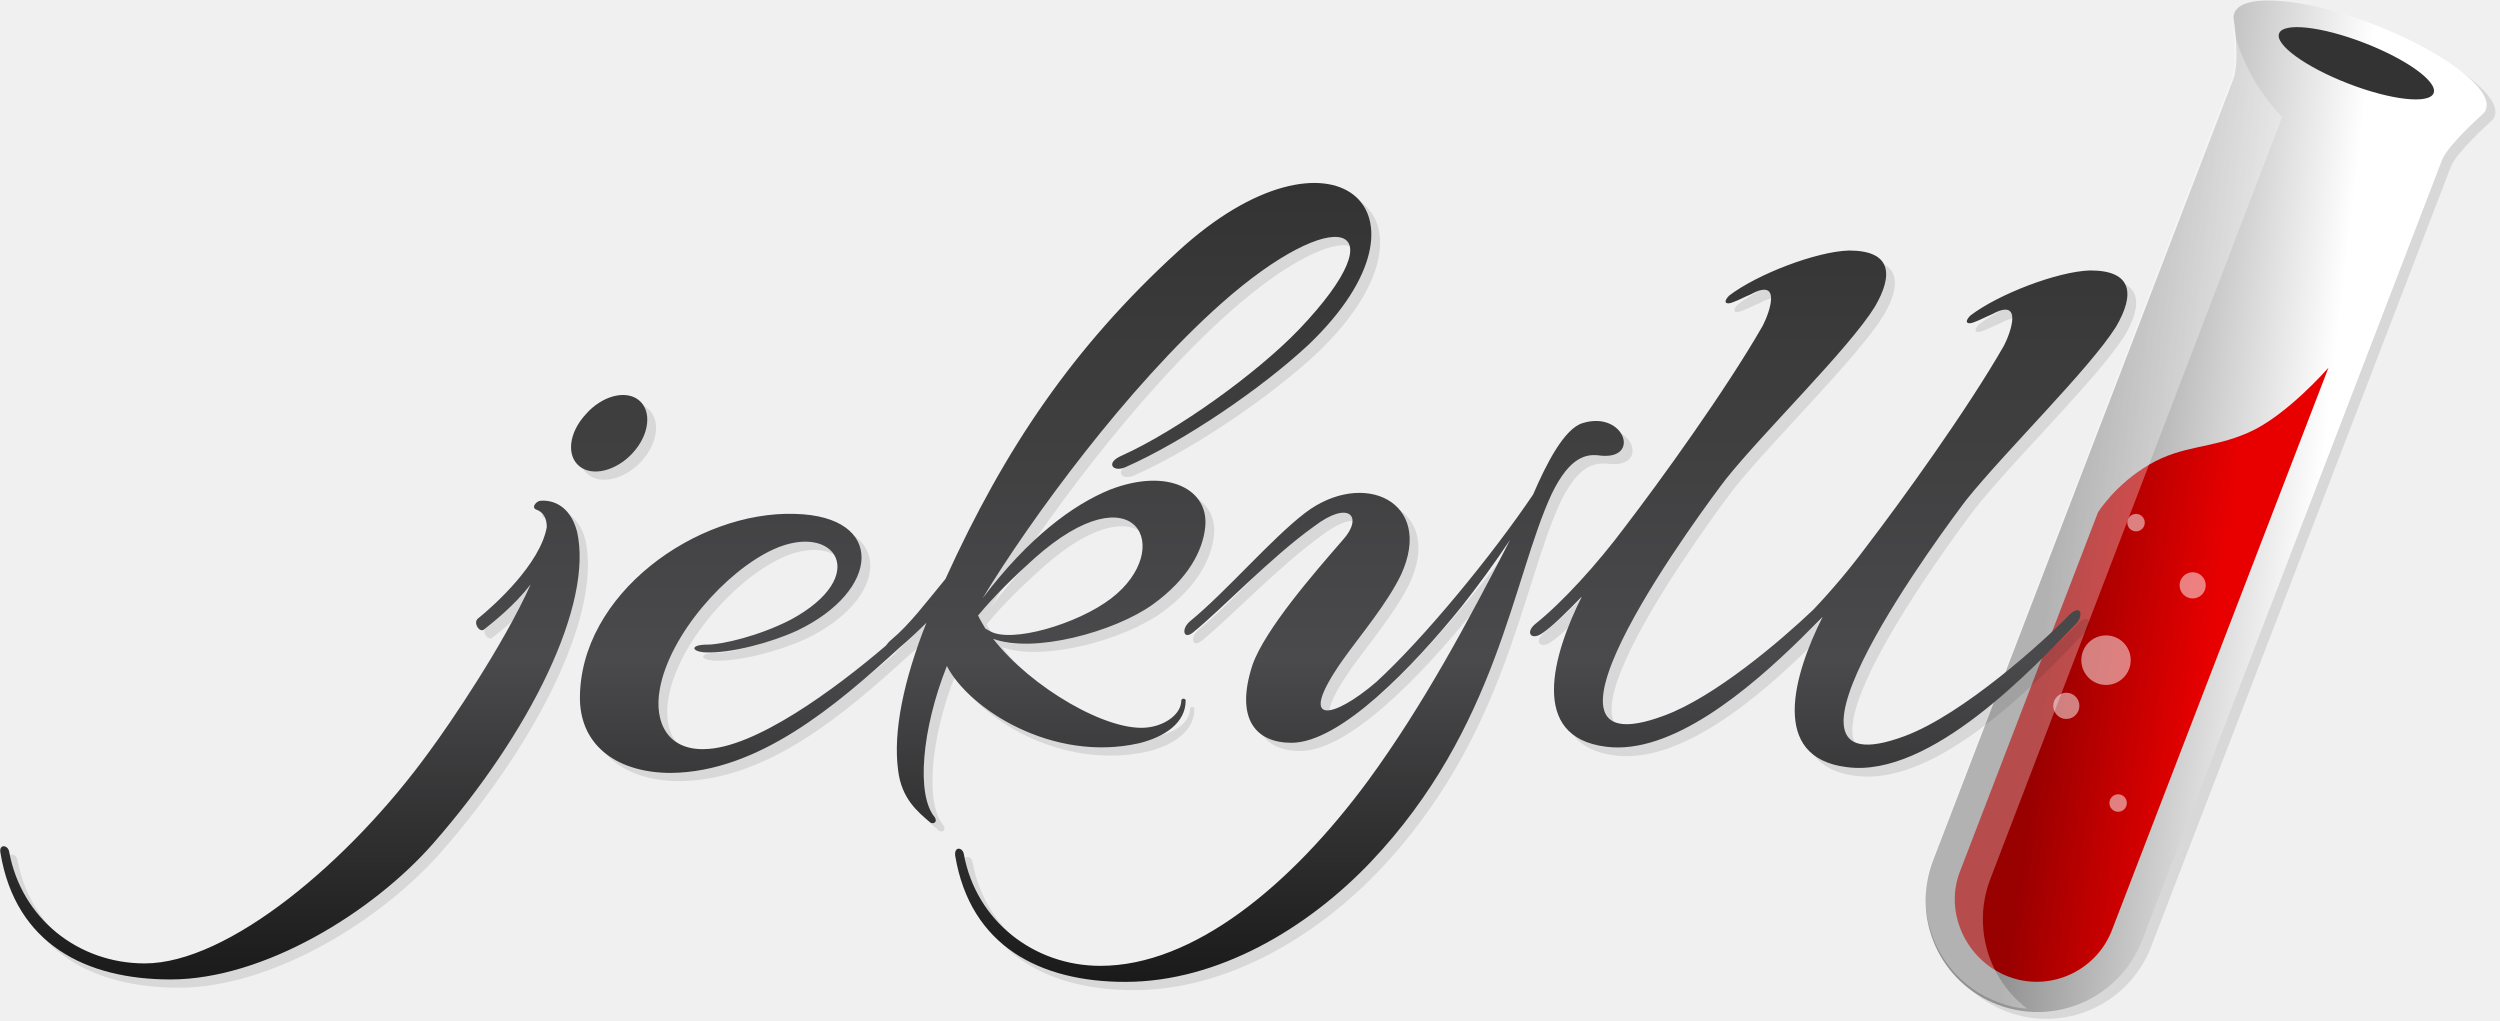
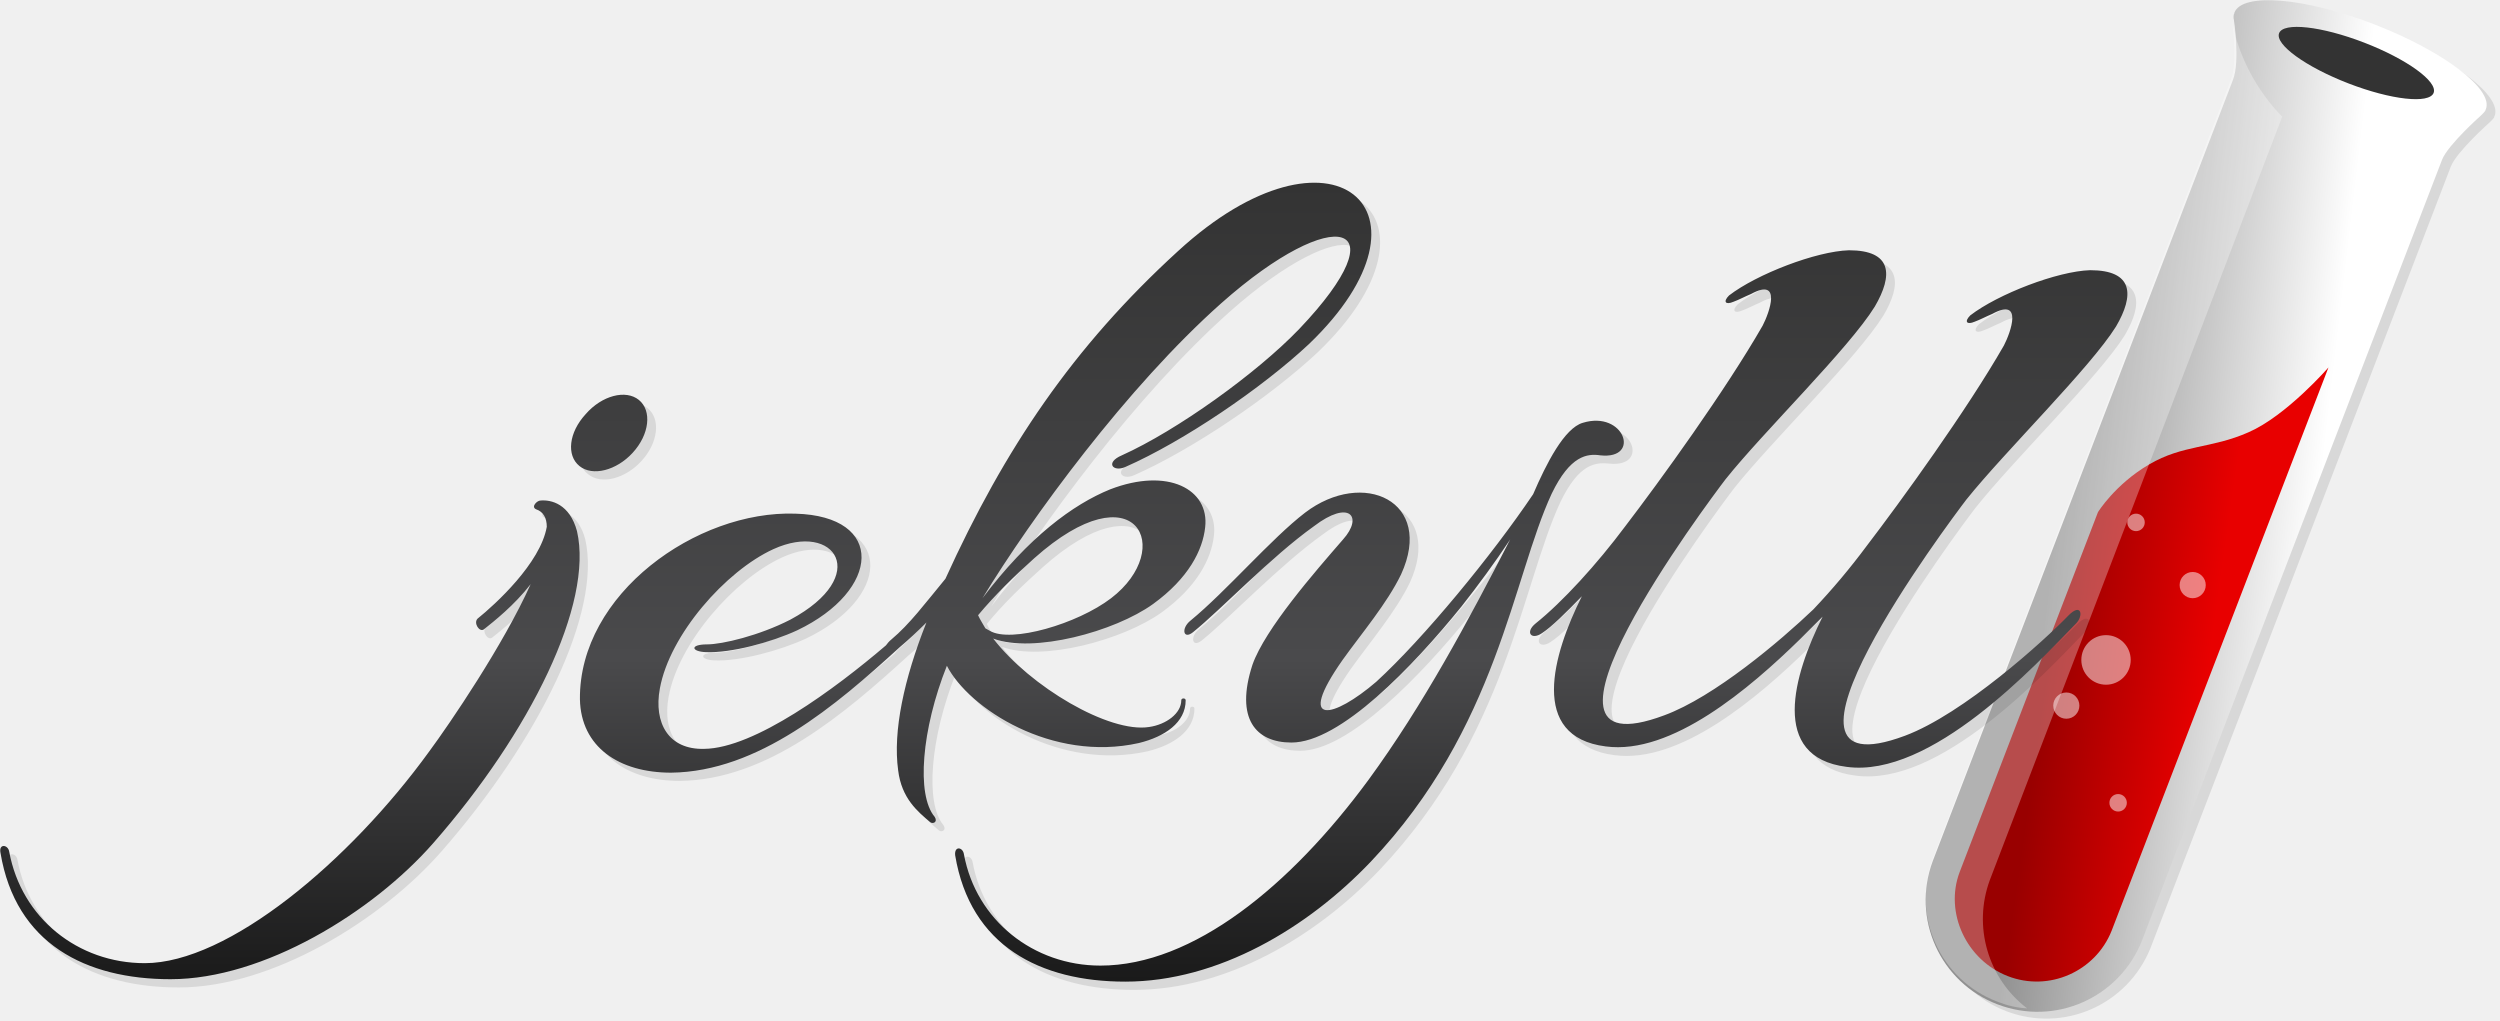
- <svg xmlns="http://www.w3.org/2000/svg" width="2500" height="1021" viewBox="0 0 512 209" preserveAspectRatio="xMidYMid">
+ <svg preserveAspectRatio="xMidYMid" viewBox="0 0 512 209">
  <defs>
-     <linearGradient x1="23.962%" y1="46.043%" x2="68.784%" y2="55.602%" id="a">
-       <stop stop-color="#919191" offset="0%" />
-       <stop stop-color="#FFF" offset="100%" />
+     <linearGradient id="a" x1="23.962%" x2="68.784%" y1="46.043%" y2="55.602%">
+       <stop offset="0%" stop-color="#919191" />
+       <stop offset="100%" stop-color="#FFF" />
    </linearGradient>
-     <linearGradient x1="26.427%" y1="42.381%" x2="67.132%" y2="51.906%" id="b">
-       <stop stop-color="#900" offset="0%" />
-       <stop stop-color="#E80000" offset="100%" />
+     <linearGradient id="b" x1="26.427%" x2="67.132%" y1="42.381%" y2="51.906%">
+       <stop offset="0%" stop-color="#900" />
+       <stop offset="100%" stop-color="#E80000" />
    </linearGradient>
-     <linearGradient x1="50%" y1="99.822%" x2="50%" y2="-.044%" id="c">
-       <stop stop-color="#1A1A1A" offset="0%" />
-       <stop stop-color="#4A4A4C" offset="40.26%" />
-       <stop stop-color="#333" offset="100%" />
+     <linearGradient id="c" x1="50%" x2="50%" y1="99.822%" y2="-.044%">
+       <stop offset="0%" stop-color="#1A1A1A" />
+       <stop offset="40.26%" stop-color="#4A4A4C" />
+       <stop offset="100%" stop-color="#333" />
    </linearGradient>
  </defs>
  <path d="M459.303 4.292c-.1.399-.1.798 0 1.197 0 0 1.297 8.484-.2 12.276l-61.48 159.988c-4.391 11.777 1.497 24.851 13.274 29.343 11.777 4.49 24.852-1.298 29.543-12.975l61.48-159.988c1.197-3.094 8.084-9.182 8.084-9.182.3-.3.599-.599.798-.898v-.1c0-.1.1-.1.1-.2 1.597-4.091-8.683-11.876-22.855-17.365C473.874.898 461-.2 459.403 3.992c0 0-.1.1-.1.3z" opacity=".1" />
-   <path d="M63.276 2.894c-.1.4-.1.799 0 1.198 0 0 1.298 8.483-.2 12.276L1.597 176.356c-4.39 11.777 1.498 24.851 13.275 29.342 11.777 4.491 24.851-1.297 29.542-12.974l61.48-159.988c1.198-3.094 8.084-9.182 8.084-9.182.3-.3.6-.599.799-.898v-.1c0-.1.1-.1.1-.2 1.597-4.092-8.683-11.876-22.856-17.366C77.848-.499 64.973-1.597 63.376 2.595c0 .1 0 .2-.1.3z" fill="url(#a)" transform="translate(394.23)" />
-   <path d="M82.639 75.253L38.225 190.628c-3.293 8.284-12.775 12.575-21.258 9.282-8.484-3.294-12.975-12.975-9.88-21.259l28.344-73.756s3.493-5.689 10.48-9.78c6.986-4.093 12.675-3.195 20.36-6.588 7.784-3.393 16.368-13.274 16.368-13.274z" fill="url(#b)" transform="translate(394.23)" />
-   <path d="M498.406 19.019c.885-2.309-5.483-6.916-14.222-10.29-8.74-3.374-16.542-4.238-17.426-1.93-.885 2.309 5.483 6.915 14.222 10.29 8.74 3.374 16.542 4.238 17.426 1.93z" fill="#333" />
-   <path d="M457.093 4.08s1.289 8.46-.199 12.242l-61.078 159.537c-4.362 11.743 1.488 24.781 13.188 29.26 1.983.796 4.065 1.293 6.147 1.393a23.035 23.035 0 0 1-7.635-26.274l59.889-156.352s-8.23-7.664-10.312-19.806z" opacity=".3" fill="#FFF" />
-   <g transform="translate(420.01 104.5)" fill="#FFF" opacity=".5">
+   <path fill="url(#a)" d="M63.276 2.894c-.1.4-.1.799 0 1.198 0 0 1.298 8.483-.2 12.276L1.597 176.356c-4.39 11.777 1.498 24.851 13.275 29.342 11.777 4.491 24.851-1.297 29.542-12.974l61.48-159.988c1.198-3.094 8.084-9.182 8.084-9.182.3-.3.6-.599.799-.898v-.1c0-.1.1-.1.1-.2 1.597-4.092-8.683-11.876-22.856-17.366C77.848-.499 64.973-1.597 63.376 2.595c0 .1 0 .2-.1.3z" transform="translate(394.23)" />
+   <path fill="url(#b)" d="M82.639 75.253L38.225 190.628c-3.293 8.284-12.775 12.575-21.258 9.282-8.484-3.294-12.975-12.975-9.88-21.259l28.344-73.756s3.493-5.689 10.48-9.78c6.986-4.093 12.675-3.195 20.36-6.588 7.784-3.393 16.368-13.274 16.368-13.274z" transform="translate(394.23)" />
+   <path fill="#333" d="M498.406 19.019c.885-2.309-5.483-6.916-14.222-10.29-8.74-3.374-16.542-4.238-17.426-1.93-.885 2.309 5.483 6.915 14.222 10.29 8.74 3.374 16.542 4.238 17.426 1.93z" />
+   <path fill="#FFF" d="M457.093 4.08s1.289 8.46-.199 12.242l-61.078 159.537c-4.362 11.743 1.488 24.781 13.188 29.26 1.983.796 4.065 1.293 6.147 1.393a23.035 23.035 0 01-7.635-26.274l59.889-156.352s-8.23-7.664-10.312-19.806z" opacity=".3" />
+   <g fill="#FFF" opacity=".5" transform="translate(420.01 104.5)">
    <ellipse cx="17.451" cy="2.488" rx="1.785" ry="1.791" />
    <ellipse cx="29.052" cy="15.327" rx="2.677" ry="2.687" />
    <ellipse cx="11.303" cy="30.653" rx="5.057" ry="5.076" />
    <ellipse cx="3.173" cy="40.009" rx="2.677" ry="2.687" />
    <ellipse cx="13.782" cy="59.913" rx="1.785" ry="1.791" />
  </g>
-   <path d="M120.465 97.135c2.694 2.19 7.585.896 10.878-2.687 3.494-3.782 3.993-8.658 1.298-10.848-2.695-2.19-7.585-.896-10.879 2.886-3.493 3.782-4.092 8.56-1.297 10.65zm-8.084 7.066c-.7 0-1.997 1.294-.899 1.792 1.497.497 2.196 1.791 2.196 3.583-1.297 7.464-10.58 15.924-14.172 18.81-.899.895.399 2.886 1.297 2.19 1.996-1.593 6.188-4.877 9.581-9.256-5.589 12.44-16.567 28.563-20.759 34.236-16.368 22.592-41.22 43.392-58.286 43.392-13.674 0-25.25-9.256-27.746-22.79-.2-1.494-2.196-1.792-1.797.198 3.094 18.611 17.466 25.876 34.832 25.876 19.063 0 41.42-13.734 53.795-27.866 19.961-22.791 32.836-49.066 29.443-63.895-1.397-5.473-5.29-6.37-7.485-6.27zm122.66 49.663c5.29-1.294 9.581-4.18 9.581-8.758 0-.498-.898-.498-.898 0 0 2.687-3.094 4.976-6.587 5.474-8.184 1.293-24.353-8.261-31.938-18.114 8.184 3.085 24.852-1.393 32.736-7.066 7.286-5.275 10.18-11.047 10.68-15.725.898-7.763-7.586-12.34-19.463-7.763-7.585 3.086-16.667 9.754-26.148 22.294 9.98-16.422 29.642-43.293 48.904-60.411 23.454-20.8 37.028-16.82 15.969 5.275-8.683 9.056-25.051 20.8-36.33 25.876-3.492 1.493-1.796 3.483.7 2.388 11.976-5.274 27.945-16.123 37.626-25.18 28.544-27.368 4.69-47.97-26.848-19.008-21.458 19.705-35.43 40.307-47.607 67.079-4.191 5.075-7.285 9.255-11.078 12.44-.5.398-.798.796-1.098 1.195-10.48 8.957-26.947 21.099-37.227 21.198-7.286.2-10.38-5.275-9.082-12.34 1.996-11.048 13.473-24.086 23.254-28.564 12.675-5.773 20.16 5.474 3.493 14.43-6.387 3.285-13.972 5.076-17.066 5.076-3.593 0-3.294 1.493-.2 1.593 5.09.199 13.274-1.99 18.664-4.479 17.066-8.16 18.164-23.388-.4-23.885-20.16-.697-44.313 16.421-44.113 38.018.2 9.753 7.984 15.028 18.663 15.028 17.865-.2 33.734-13.735 46.809-25.677 1.896-1.593 3.692-3.285 5.489-5.076-4.591 11.545-6.887 22.293-5.789 30.255.699 5.773 3.992 8.46 6.587 10.65.5.397 1.597 0 .899-1.096-3.793-4.478-2.695-17.914 2.495-30.951 4.391 8.758 21.458 19.805 39.323 15.824zm-21.458-37.72c20.86-18.61 29.043-1.99 15.769 8.161-6.887 5.275-20.56 9.256-24.851 6.668l-.899-.497c-.499-.896-1.098-1.792-1.497-2.687 3.493-4.28 7.486-8.062 11.478-11.645zm115.973-21.198c8.384.895 4.89-9.256-3.593-6.668-3.792 1.094-7.485 8.36-10.18 14.63-8.383 12.44-22.356 29.459-32.137 38.416-8.683 7.464-16.667 9.455-6.887-4.479 3.993-5.573 9.083-11.545 11.977-17.516 6.887-15.028-7.785-21.696-19.662-12.64-6.886 5.275-16.168 16.123-23.454 22.095-1.996 1.592-1.497 3.98.5 2.388 5.788-4.677 15.968-15.426 24.751-21.696 7.286-5.573 10.18-1.99 5.988 2.687-5.788 6.668-15.969 18.313-18.563 25.677-3.593 11.048.698 15.924 7.984 15.924 9.98 0 24.851-15.525 34.832-27.866 3.293-4.18 6.886-9.057 9.98-13.735-8.683 16.82-17.765 33.838-29.043 49.265-15.969 21.696-35.93 38.018-54.893 38.018-13.673 0-25.45-9.256-27.945-22.791-.2-1.493-1.996-1.792-1.797.199 3.094 18.61 17.466 25.876 34.832 25.876 19.063 0 37.427-11.047 50.302-24.582 25.95-27.37 29.043-58.122 37.028-75.34 3.792-7.862 7.186-8.16 9.98-7.862zM435.15 68.67c3.793-6.469 3.593-11.544-5.29-11.544-6.687.199-18.863 4.876-24.552 9.255-1.297 1.294-.698 1.99.899 1.294 1.097-.398 2.395-1.095 3.593-1.592 6.387-3.484 3.792 3.782 2.395 6.469-7.585 13.237-21.059 31.847-28.145 41.103a140.677 140.677 0 0 1-10.879 12.938c-6.787 6.47-20.26 17.915-30.54 21.696-33.036 12.341 9.082-43.79 12.575-48.368 7.785-9.753 25.25-26.772 30.54-35.331 3.793-6.47 3.594-11.545-5.29-11.545-6.686.2-18.862 4.877-24.551 9.256-1.298 1.294-.699 1.99.898 1.294 1.098-.398 2.395-1.095 3.593-1.593 6.388-3.483 3.793 3.782 2.395 6.47-7.585 13.236-21.058 31.847-28.145 41.103-5.788 7.763-12.874 15.525-18.364 19.904-2.195 1.792-.898 3.484 1.298 1.991 1.996-1.294 4.89-4.18 8.184-7.564-5.989 11.943-10.879 28.763 4.89 30.753 13.474 1.791 29.443-11.843 39.822-21.995l3.693-3.682.898-.896c-5.988 11.943-10.878 28.763 4.89 30.753 17.267 2.389 38.725-20.8 47.01-29.36 1.596-1.592 1.097-4.379-1.598-1.592-4.89 5.076-21.458 20.104-33.434 24.582-33.036 12.341 9.082-43.79 12.575-48.368 7.885-9.952 25.35-26.971 30.64-35.43z" opacity=".1" />
-   <path d="M118.668 95.443c2.695 2.19 7.585.896 10.879-2.687 3.493-3.782 3.992-8.658 1.297-10.848-2.694-2.19-7.585-.896-10.878 2.886-3.493 3.782-3.993 8.46-1.298 10.65zm-7.984 7.067c-.699 0-1.996 1.293-.898 1.791 1.497.498 2.195 1.791 2.195 3.583-1.297 7.464-10.58 15.924-14.172 18.81-.898.896.4 2.886 1.297 2.19 1.997-1.593 6.188-4.877 9.582-9.256-5.59 12.44-16.568 28.563-20.76 34.236-16.368 22.592-41.22 43.392-58.286 43.392-13.673 0-25.25-9.256-27.746-22.79-.2-1.494-2.195-1.792-1.796.198 3.094 18.611 17.466 25.876 34.832 25.876 19.063 0 41.419-13.734 53.795-27.866 19.96-22.791 32.836-49.065 29.442-63.894-1.497-5.574-5.29-6.47-7.485-6.27zm122.56 49.662c5.29-1.294 9.582-4.18 9.582-8.758 0-.498-.899-.498-.899 0 0 2.687-3.093 4.976-6.587 5.474-8.184 1.293-24.352-8.26-31.937-18.114 8.184 3.086 24.851-1.393 32.736-7.066 7.286-5.275 10.18-11.047 10.679-15.725.898-7.763-7.585-12.34-19.462-7.763-7.585 3.086-16.668 9.754-26.149 22.294 9.98-16.422 29.642-43.293 48.905-60.411 23.454-20.8 37.027-16.82 15.968 5.275-8.683 9.056-25.05 20.8-36.329 25.876-3.493 1.493-1.796 3.483.699 2.388 11.977-5.274 27.945-16.122 37.626-25.18 28.545-27.368 4.691-47.97-26.847-19.008-21.458 19.606-35.43 40.307-47.607 67.079-4.192 5.076-7.286 9.256-11.079 12.44-.499.398-.798.797-1.097 1.195-10.48 8.957-26.948 21.099-37.228 21.198-7.285.2-10.38-5.275-9.082-12.34 1.996-11.048 13.474-24.086 23.255-28.564 12.675-5.772 20.16 5.474 3.493 14.43-6.388 3.285-13.973 5.077-17.067 5.077-3.593 0-3.293 1.492-.2 1.592 5.09.199 13.275-1.99 18.664-4.479 17.067-8.16 18.165-23.388-.4-23.885-20.16-.697-44.313 16.421-44.113 38.018.2 9.753 7.984 15.028 18.664 15.028 17.865-.2 33.734-13.734 46.808-25.677 1.896-1.593 3.693-3.285 5.49-5.076-4.592 11.545-6.887 22.293-5.79 30.255.7 5.773 3.993 8.46 6.588 10.65.499.397 1.597 0 .898-1.095-3.792-4.479-2.695-17.915 2.495-30.952 4.491 8.758 21.558 19.805 39.323 15.824zm-21.458-37.82c20.86-18.61 29.044-1.99 15.77 8.162-6.887 5.275-20.56 9.256-24.852 6.668l-.898-.498c-.5-.895-1.098-1.791-1.497-2.687 3.493-4.18 7.485-8.061 11.477-11.644zM327.76 93.255c8.383.896 4.89-9.256-3.593-6.668-3.793 1.094-7.486 8.36-10.18 14.63-8.384 12.44-22.357 29.459-32.137 38.416-8.684 7.464-16.668 9.455-6.887-4.479 3.992-5.573 9.082-11.544 11.977-17.516 6.886-15.028-7.785-21.696-19.662-12.64-6.887 5.275-16.168 16.123-23.454 22.095-1.996 1.592-1.497 3.98.499 2.388 5.789-4.677 15.969-15.426 24.751-21.696 7.286-5.573 10.18-1.99 5.989 2.687-5.789 6.669-15.969 18.313-18.564 25.678-3.593 11.047.699 15.923 7.984 15.923 9.98 0 24.852-15.525 34.832-27.866 3.294-4.18 6.887-9.057 9.98-13.735-8.682 16.82-17.764 33.839-29.042 49.265-15.97 21.696-35.93 38.018-54.893 38.018-13.673 0-25.45-9.256-27.946-22.791-.2-1.493-1.996-1.792-1.796.199 3.094 18.61 17.466 25.876 34.832 25.876 19.063 0 37.427-11.047 50.302-24.582 25.949-27.37 29.043-58.122 37.027-75.34 3.793-7.862 7.286-8.26 9.98-7.862zM433.354 66.88c3.792-6.469 3.593-11.545-5.29-11.545-6.687.2-18.863 4.877-24.552 9.256-1.298 1.294-.699 1.99.898 1.294 1.098-.398 2.395-1.095 3.593-1.593 6.388-3.483 3.793 3.782 2.395 6.47-7.585 13.236-21.058 31.847-28.145 41.103a140.677 140.677 0 0 1-10.878 12.938c-6.787 6.469-20.26 17.914-30.54 21.696-33.036 12.341 9.082-43.79 12.575-48.369 7.785-9.753 25.25-26.771 30.54-35.33 3.793-6.47 3.593-11.545-5.29-11.545-6.687.199-18.863 4.876-24.552 9.255-1.297 1.294-.698 1.991.899 1.294 1.097-.398 2.395-1.094 3.593-1.592 6.387-3.483 3.792 3.782 2.395 6.469-7.585 13.237-21.059 31.848-28.145 41.103-5.789 7.763-12.875 15.526-18.364 19.905-2.196 1.791-.898 3.483 1.297 1.99 1.996-1.293 4.89-4.18 8.184-7.563-5.988 11.943-10.879 28.762 4.89 30.753 13.474 1.791 29.443-11.844 39.823-21.995l3.693-3.683.898-.895c-5.988 11.943-10.879 28.762 4.89 30.753 17.267 2.388 38.725-20.8 47.009-29.36 1.596-1.592 1.097-4.379-1.597-1.592-4.89 5.075-21.458 20.103-33.435 24.582-33.035 12.341 9.082-43.79 12.575-48.369 7.985-9.952 25.35-26.97 30.64-35.43z" fill="url(#c)" />
+   <path d="M120.465 97.135c2.694 2.19 7.585.896 10.878-2.687 3.494-3.782 3.993-8.658 1.298-10.848-2.695-2.19-7.585-.896-10.879 2.886-3.493 3.782-4.092 8.56-1.297 10.65zm-8.084 7.066c-.7 0-1.997 1.294-.899 1.792 1.497.497 2.196 1.791 2.196 3.583-1.297 7.464-10.58 15.924-14.172 18.81-.899.895.399 2.886 1.297 2.19 1.996-1.593 6.188-4.877 9.581-9.256-5.589 12.44-16.567 28.563-20.759 34.236-16.368 22.592-41.22 43.392-58.286 43.392-13.674 0-25.25-9.256-27.746-22.79-.2-1.494-2.196-1.792-1.797.198 3.094 18.611 17.466 25.876 34.832 25.876 19.063 0 41.42-13.734 53.795-27.866 19.961-22.791 32.836-49.066 29.443-63.895-1.397-5.473-5.29-6.37-7.485-6.27zm122.66 49.663c5.29-1.294 9.581-4.18 9.581-8.758 0-.498-.898-.498-.898 0 0 2.687-3.094 4.976-6.587 5.474-8.184 1.293-24.353-8.261-31.938-18.114 8.184 3.085 24.852-1.393 32.736-7.066 7.286-5.275 10.18-11.047 10.68-15.725.898-7.763-7.586-12.34-19.463-7.763-7.585 3.086-16.667 9.754-26.148 22.294 9.98-16.422 29.642-43.293 48.904-60.411 23.454-20.8 37.028-16.82 15.969 5.275-8.683 9.056-25.051 20.8-36.33 25.876-3.492 1.493-1.796 3.483.7 2.388 11.976-5.274 27.945-16.123 37.626-25.18 28.544-27.368 4.69-47.97-26.848-19.008-21.458 19.705-35.43 40.307-47.607 67.079-4.191 5.075-7.285 9.255-11.078 12.44-.5.398-.798.796-1.098 1.195-10.48 8.957-26.947 21.099-37.227 21.198-7.286.2-10.38-5.275-9.082-12.34 1.996-11.048 13.473-24.086 23.254-28.564 12.675-5.773 20.16 5.474 3.493 14.43-6.387 3.285-13.972 5.076-17.066 5.076-3.593 0-3.294 1.493-.2 1.593 5.09.199 13.274-1.99 18.664-4.479 17.066-8.16 18.164-23.388-.4-23.885-20.16-.697-44.313 16.421-44.113 38.018.2 9.753 7.984 15.028 18.663 15.028 17.865-.2 33.734-13.735 46.809-25.677 1.896-1.593 3.692-3.285 5.489-5.076-4.591 11.545-6.887 22.293-5.789 30.255.699 5.773 3.992 8.46 6.587 10.65.5.397 1.597 0 .899-1.096-3.793-4.478-2.695-17.914 2.495-30.951 4.391 8.758 21.458 19.805 39.323 15.824zm-21.458-37.72c20.86-18.61 29.043-1.99 15.769 8.161-6.887 5.275-20.56 9.256-24.851 6.668l-.899-.497c-.499-.896-1.098-1.792-1.497-2.687 3.493-4.28 7.486-8.062 11.478-11.645zm115.973-21.198c8.384.895 4.89-9.256-3.593-6.668-3.792 1.094-7.485 8.36-10.18 14.63-8.383 12.44-22.356 29.459-32.137 38.416-8.683 7.464-16.667 9.455-6.887-4.479 3.993-5.573 9.083-11.545 11.977-17.516 6.887-15.028-7.785-21.696-19.662-12.64-6.886 5.275-16.168 16.123-23.454 22.095-1.996 1.592-1.497 3.98.5 2.388 5.788-4.677 15.968-15.426 24.751-21.696 7.286-5.573 10.18-1.99 5.988 2.687-5.788 6.668-15.969 18.313-18.563 25.677-3.593 11.048.698 15.924 7.984 15.924 9.98 0 24.851-15.525 34.832-27.866 3.293-4.18 6.886-9.057 9.98-13.735-8.683 16.82-17.765 33.838-29.043 49.265-15.969 21.696-35.93 38.018-54.893 38.018-13.673 0-25.45-9.256-27.945-22.791-.2-1.493-1.996-1.792-1.797.199 3.094 18.61 17.466 25.876 34.832 25.876 19.063 0 37.427-11.047 50.302-24.582 25.95-27.37 29.043-58.122 37.028-75.34 3.792-7.862 7.186-8.16 9.98-7.862zM435.15 68.67c3.793-6.469 3.593-11.544-5.29-11.544-6.687.199-18.863 4.876-24.552 9.255-1.297 1.294-.698 1.99.899 1.294 1.097-.398 2.395-1.095 3.593-1.592 6.387-3.484 3.792 3.782 2.395 6.469-7.585 13.237-21.059 31.847-28.145 41.103a140.677 140.677 0 01-10.879 12.938c-6.787 6.47-20.26 17.915-30.54 21.696-33.036 12.341 9.082-43.79 12.575-48.368 7.785-9.753 25.25-26.772 30.54-35.331 3.793-6.47 3.594-11.545-5.29-11.545-6.686.2-18.862 4.877-24.551 9.256-1.298 1.294-.699 1.99.898 1.294 1.098-.398 2.395-1.095 3.593-1.593 6.388-3.483 3.793 3.782 2.395 6.47-7.585 13.236-21.058 31.847-28.145 41.103-5.788 7.763-12.874 15.525-18.364 19.904-2.195 1.792-.898 3.484 1.298 1.991 1.996-1.294 4.89-4.18 8.184-7.564-5.989 11.943-10.879 28.763 4.89 30.753 13.474 1.791 29.443-11.843 39.822-21.995l3.693-3.682.898-.896c-5.988 11.943-10.878 28.763 4.89 30.753 17.267 2.389 38.725-20.8 47.01-29.36 1.596-1.592 1.097-4.379-1.598-1.592-4.89 5.076-21.458 20.104-33.434 24.582-33.036 12.341 9.082-43.79 12.575-48.368 7.885-9.952 25.35-26.971 30.64-35.43z" opacity=".1" />
+   <path fill="url(#c)" d="M118.668 95.443c2.695 2.19 7.585.896 10.879-2.687 3.493-3.782 3.992-8.658 1.297-10.848-2.694-2.19-7.585-.896-10.878 2.886-3.493 3.782-3.993 8.46-1.298 10.65zm-7.984 7.067c-.699 0-1.996 1.293-.898 1.791 1.497.498 2.195 1.791 2.195 3.583-1.297 7.464-10.58 15.924-14.172 18.81-.898.896.4 2.886 1.297 2.19 1.997-1.593 6.188-4.877 9.582-9.256-5.59 12.44-16.568 28.563-20.76 34.236-16.368 22.592-41.22 43.392-58.286 43.392-13.673 0-25.25-9.256-27.746-22.79-.2-1.494-2.195-1.792-1.796.198 3.094 18.611 17.466 25.876 34.832 25.876 19.063 0 41.419-13.734 53.795-27.866 19.96-22.791 32.836-49.065 29.442-63.894-1.497-5.574-5.29-6.47-7.485-6.27zm122.56 49.662c5.29-1.294 9.582-4.18 9.582-8.758 0-.498-.899-.498-.899 0 0 2.687-3.093 4.976-6.587 5.474-8.184 1.293-24.352-8.26-31.937-18.114 8.184 3.086 24.851-1.393 32.736-7.066 7.286-5.275 10.18-11.047 10.679-15.725.898-7.763-7.585-12.34-19.462-7.763-7.585 3.086-16.668 9.754-26.149 22.294 9.98-16.422 29.642-43.293 48.905-60.411 23.454-20.8 37.027-16.82 15.968 5.275-8.683 9.056-25.05 20.8-36.329 25.876-3.493 1.493-1.796 3.483.699 2.388 11.977-5.274 27.945-16.122 37.626-25.18 28.545-27.368 4.691-47.97-26.847-19.008-21.458 19.606-35.43 40.307-47.607 67.079-4.192 5.076-7.286 9.256-11.079 12.44-.499.398-.798.797-1.097 1.195-10.48 8.957-26.948 21.099-37.228 21.198-7.285.2-10.38-5.275-9.082-12.34 1.996-11.048 13.474-24.086 23.255-28.564 12.675-5.772 20.16 5.474 3.493 14.43-6.388 3.285-13.973 5.077-17.067 5.077-3.593 0-3.293 1.492-.2 1.592 5.09.199 13.275-1.99 18.664-4.479 17.067-8.16 18.165-23.388-.4-23.885-20.16-.697-44.313 16.421-44.113 38.018.2 9.753 7.984 15.028 18.664 15.028 17.865-.2 33.734-13.734 46.808-25.677 1.896-1.593 3.693-3.285 5.49-5.076-4.592 11.545-6.887 22.293-5.79 30.255.7 5.773 3.993 8.46 6.588 10.65.499.397 1.597 0 .898-1.095-3.792-4.479-2.695-17.915 2.495-30.952 4.491 8.758 21.558 19.805 39.323 15.824zm-21.458-37.82c20.86-18.61 29.044-1.99 15.77 8.162-6.887 5.275-20.56 9.256-24.852 6.668l-.898-.498c-.5-.895-1.098-1.791-1.497-2.687 3.493-4.18 7.485-8.061 11.477-11.644zM327.76 93.255c8.383.896 4.89-9.256-3.593-6.668-3.793 1.094-7.486 8.36-10.18 14.63-8.384 12.44-22.357 29.459-32.137 38.416-8.684 7.464-16.668 9.455-6.887-4.479 3.992-5.573 9.082-11.544 11.977-17.516 6.886-15.028-7.785-21.696-19.662-12.64-6.887 5.275-16.168 16.123-23.454 22.095-1.996 1.592-1.497 3.98.499 2.388 5.789-4.677 15.969-15.426 24.751-21.696 7.286-5.573 10.18-1.99 5.989 2.687-5.789 6.669-15.969 18.313-18.564 25.678-3.593 11.047.699 15.923 7.984 15.923 9.98 0 24.852-15.525 34.832-27.866 3.294-4.18 6.887-9.057 9.98-13.735-8.682 16.82-17.764 33.839-29.042 49.265-15.97 21.696-35.93 38.018-54.893 38.018-13.673 0-25.45-9.256-27.946-22.791-.2-1.493-1.996-1.792-1.796.199 3.094 18.61 17.466 25.876 34.832 25.876 19.063 0 37.427-11.047 50.302-24.582 25.949-27.37 29.043-58.122 37.027-75.34 3.793-7.862 7.286-8.26 9.98-7.862zM433.354 66.88c3.792-6.469 3.593-11.545-5.29-11.545-6.687.2-18.863 4.877-24.552 9.256-1.298 1.294-.699 1.99.898 1.294 1.098-.398 2.395-1.095 3.593-1.593 6.388-3.483 3.793 3.782 2.395 6.47-7.585 13.236-21.058 31.847-28.145 41.103a140.677 140.677 0 01-10.878 12.938c-6.787 6.469-20.26 17.914-30.54 21.696-33.036 12.341 9.082-43.79 12.575-48.369 7.785-9.753 25.25-26.771 30.54-35.33 3.793-6.47 3.593-11.545-5.29-11.545-6.687.199-18.863 4.876-24.552 9.255-1.297 1.294-.698 1.991.899 1.294 1.097-.398 2.395-1.094 3.593-1.592 6.387-3.483 3.792 3.782 2.395 6.469-7.585 13.237-21.059 31.848-28.145 41.103-5.789 7.763-12.875 15.526-18.364 19.905-2.196 1.791-.898 3.483 1.297 1.99 1.996-1.293 4.89-4.18 8.184-7.563-5.988 11.943-10.879 28.762 4.89 30.753 13.474 1.791 29.443-11.844 39.823-21.995l3.693-3.683.898-.895c-5.988 11.943-10.879 28.762 4.89 30.753 17.267 2.388 38.725-20.8 47.009-29.36 1.596-1.592 1.097-4.379-1.597-1.592-4.89 5.075-21.458 20.103-33.435 24.582-33.035 12.341 9.082-43.79 12.575-48.369 7.985-9.952 25.35-26.97 30.64-35.43z" />
</svg>
